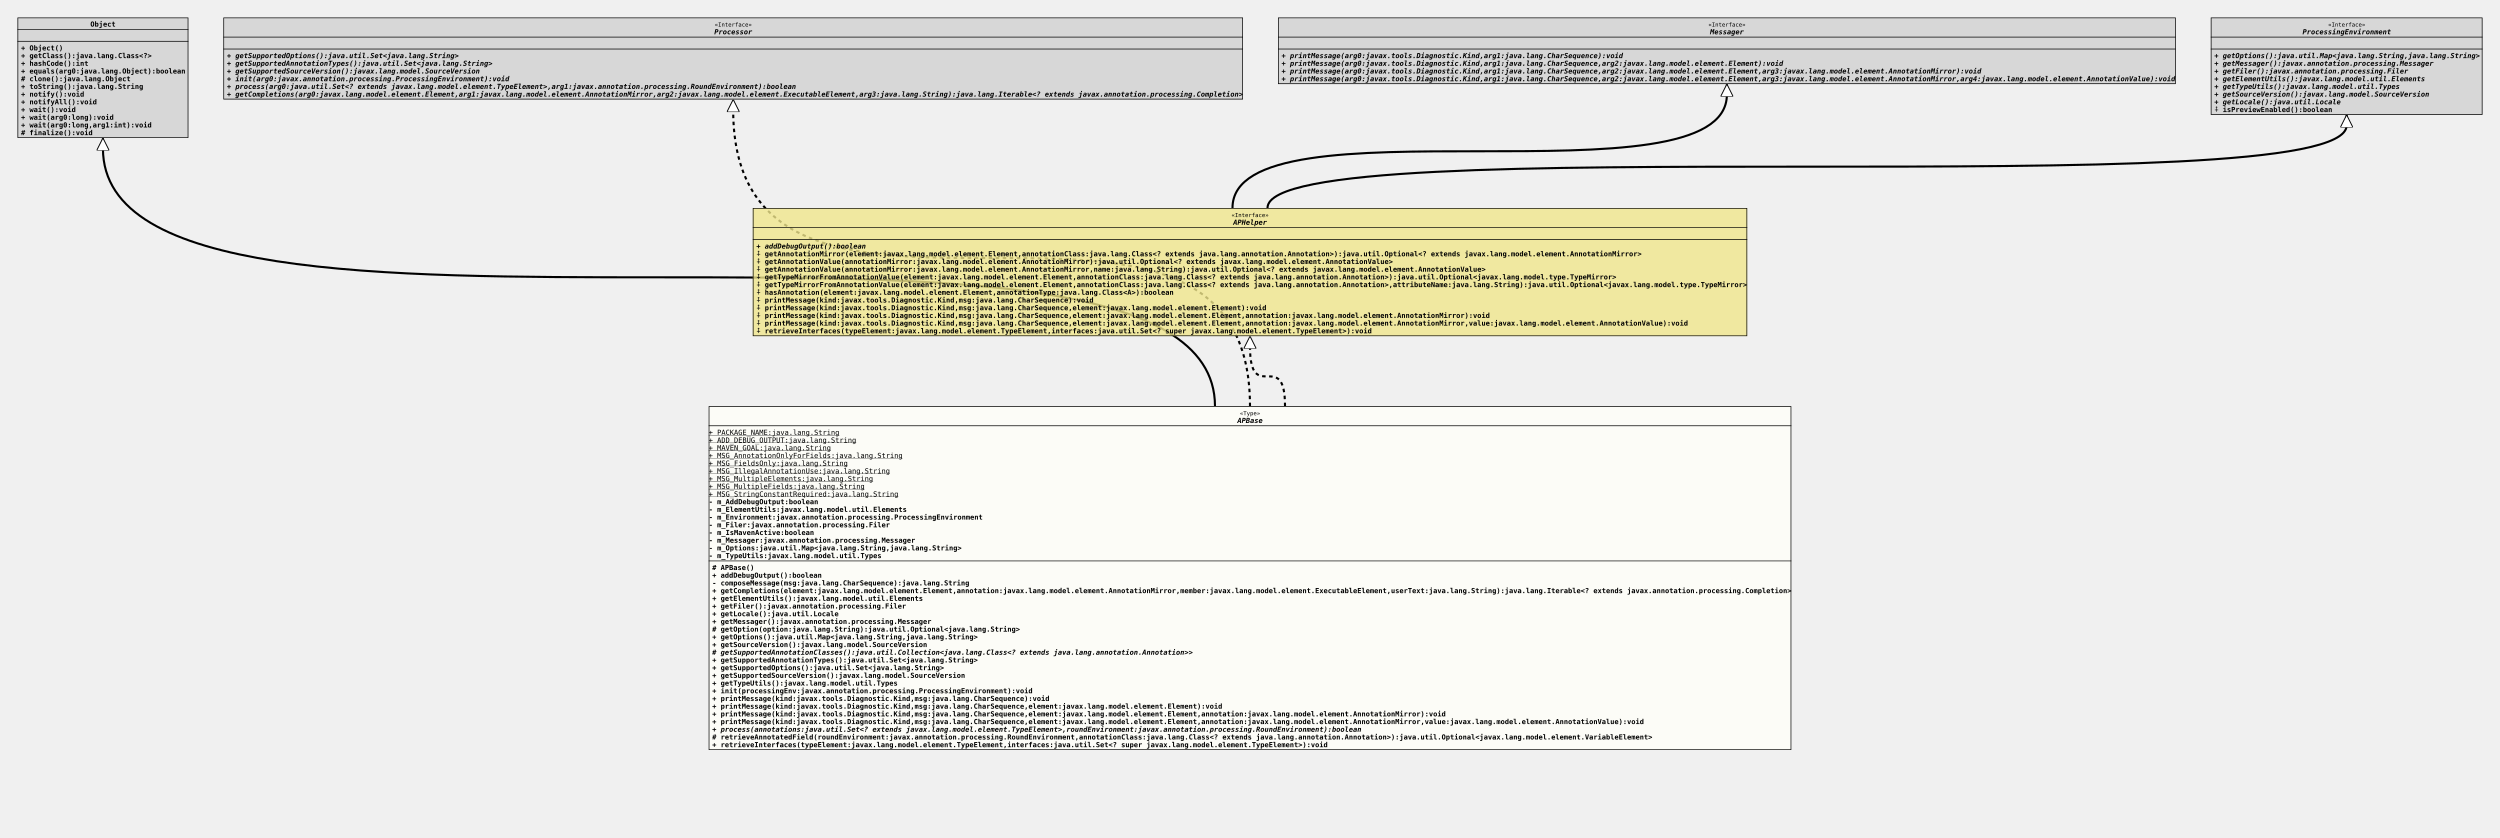
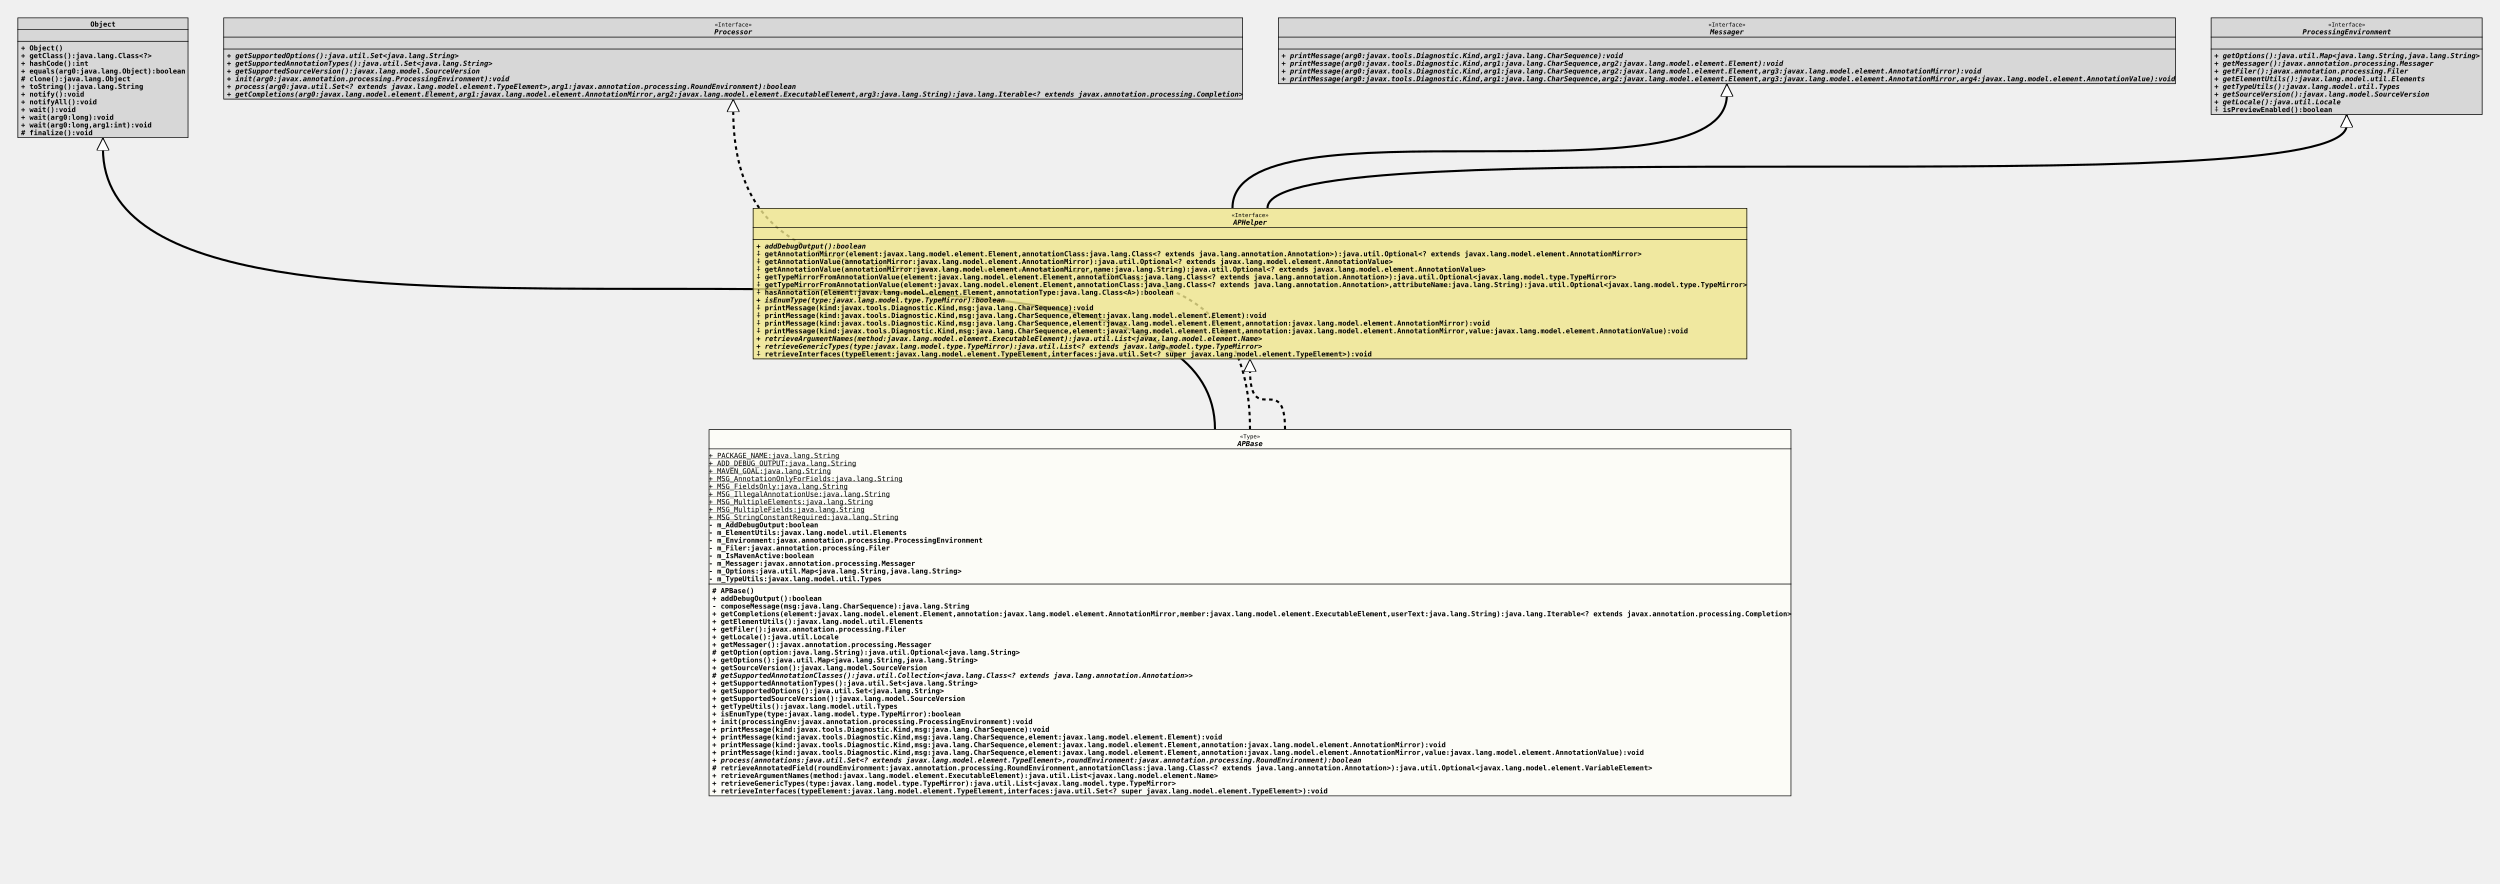
- <svg xmlns="http://www.w3.org/2000/svg" xmlns:xlink="http://www.w3.org/1999/xlink" version="1.1" baseProfile="full" width="3570.000" height="1196.000">
+ <svg xmlns="http://www.w3.org/2000/svg" xmlns:xlink="http://www.w3.org/1999/xlink" version="1.1" baseProfile="full" width="3570.000" height="1262.000">
  <defs>
    <style>
            line
            {
              stroke: black;
            }
            line.separator
            {
              stroke:       black;
              stroke-width: 1;
            }
            marker
            {
              fill: white;
            }
            path
            {
              fill:   white;
              stroke: black;
            }
            path.implementation
            {
              fill:             none;
              stroke-dasharray: 5,5;
              stroke-width:     3;
            }
            path.inheritance
            {
              fill:         none;
              stroke-width: 3;
            }
            rect
            {
              fill:         none;
              stroke:       black;
              stroke-width: 2;
            }
            rect.externalClass
            {
              fill:         #D0D0D0;
              fill-opacity: 0.8;
            }
            rect.focusClass
            {
              fill:         #FFFFF9;
              fill-opacity: 0.8;
            }
            rect.otherClass
            {
              fill:         #F0E68C;
              fill-opacity: 0.8;
            }
            rect.template
            {
              fill:             #FFFFFF;
              fill-opacity:     1.0;
              stroke-dasharray: 3,3;
            }
            text
            {
              font-family: monospace;
              font-size:   10px;
              font-weight: bold;
            }
            text.abstract
            {
              font-style: italic;
            }
            text.final
            {
              text-decoration: underline;
            }
            text.static
            {
              font-weight: normal;
            }
            text.stereotype
            {
              font-size:   8px;
              font-weight: normal;
            }
            </style>
    <marker id="inheritance" viewBox="0,0,40,40" markerUnits="strokeWidth" refX="40" refY="20" markerWidth="6" markerHeight="6" orient="auto">
      <path d="M40,20 l-40,-20 v40 Z" fill="#ffffff" stroke="#000000" stroke-width="3" />
    </marker>
    <marker id="implementation" viewBox="0,0,40,40" markerUnits="strokeWidth" refX="40" refY="20" markerWidth="6" markerHeight="6" orient="auto">
      <path d="M40,20 l-40,-20 v40 Z" fill="#ffffff" stroke="#000000" stroke-width="3" />
    </marker>
    <clipPath id="ID000001">
-       <rect class="focusClass" height="491.000" width="1546.000" x="0.000" y="0.000" />
+       <rect class="focusClass" height="524.000" width="1546.000" x="0.000" y="0.000" />
    </clipPath>
    <symbol id="org.tquadrat.foundation.ap.APBase">
      <g>
        <g class="focusClass" clip-path="url(#ID000001)">
-           <rect x="0.000" y="0.000" width="1546.000" height="491.000" class="focusClass" />
+           <rect x="0.000" y="0.000" width="1546.000" height="524.000" class="focusClass" />
          <line x1="0.000" y1="28.000" x2="1546.000" y2="28.000" class="separator" />
          <text x="758.600" y="13.000" class="stereotype">«Type»</text>
          <text x="755.000" y="24.000" class="abstract">APBase</text>
          <line x1="0.000" y1="221.000" x2="1546.000" y2="221.000" class="separator" />
          <text y="41.000" class="static final">+ PACKAGE_NAME:java.lang.String</text>
          <text y="52.000" class="static final">+ ADD_DEBUG_OUTPUT:java.lang.String</text>
          <text y="63.000" class="static final">+ MAVEN_GOAL:java.lang.String</text>
          <text y="74.000" class="static final">+ MSG_AnnotationOnlyForFields:java.lang.String</text>
          <text y="85.000" class="static final">+ MSG_FieldsOnly:java.lang.String</text>
          <text y="96.000" class="static final">+ MSG_IllegalAnnotationUse:java.lang.String</text>
          <text y="107.000" class="static final">+ MSG_MultipleElements:java.lang.String</text>
          <text y="118.000" class="static final">+ MSG_MultipleFields:java.lang.String</text>
          <text y="129.000" class="static final">+ MSG_StringConstantRequired:java.lang.String</text>
          <text y="140.000">- m_AddDebugOutput:boolean</text>
          <text y="151.000">- m_ElementUtils:javax.lang.model.util.Elements</text>
          <text y="162.000">- m_Environment:javax.annotation.processing.ProcessingEnvironment</text>
          <text y="173.000">- m_Filer:javax.annotation.processing.Filer</text>
          <text y="184.000">- m_IsMavenActive:boolean</text>
          <text y="195.000">- m_Messager:javax.annotation.processing.Messager</text>
          <text y="206.000">- m_Options:java.util.Map&lt;java.lang.String,java.lang.String&gt;</text>
          <text y="217.000">- m_TypeUtils:javax.lang.model.util.Types</text>
          <text x="5.000" y="234.000"># APBase()</text>
          <text x="5.000" y="245.000">+ addDebugOutput():boolean</text>
          <text x="5.000" y="256.000">- composeMessage(msg:java.lang.CharSequence):java.lang.String</text>
          <text x="5.000" y="267.000">+ getCompletions(element:javax.lang.model.element.Element,annotation:javax.lang.model.element.AnnotationMirror,member:javax.lang.model.element.ExecutableElement,userText:java.lang.String):java.lang.Iterable&lt;? extends javax.annotation.processing.Completion&gt;</text>
          <text x="5.000" y="278.000">+ getElementUtils():javax.lang.model.util.Elements</text>
          <text x="5.000" y="289.000">+ getFiler():javax.annotation.processing.Filer</text>
          <text x="5.000" y="300.000">+ getLocale():java.util.Locale</text>
          <text x="5.000" y="311.000">+ getMessager():javax.annotation.processing.Messager</text>
          <text x="5.000" y="322.000"># getOption(option:java.lang.String):java.util.Optional&lt;java.lang.String&gt;</text>
          <text x="5.000" y="333.000">+ getOptions():java.util.Map&lt;java.lang.String,java.lang.String&gt;</text>
          <text x="5.000" y="344.000">+ getSourceVersion():javax.lang.model.SourceVersion</text>
          <text x="5.000" y="355.000" class="abstract"># getSupportedAnnotationClasses():java.util.Collection&lt;java.lang.Class&lt;? extends java.lang.annotation.Annotation&gt;&gt;</text>
          <text x="5.000" y="366.000">+ getSupportedAnnotationTypes():java.util.Set&lt;java.lang.String&gt;</text>
          <text x="5.000" y="377.000">+ getSupportedOptions():java.util.Set&lt;java.lang.String&gt;</text>
          <text x="5.000" y="388.000">+ getSupportedSourceVersion():javax.lang.model.SourceVersion</text>
          <text x="5.000" y="399.000">+ getTypeUtils():javax.lang.model.util.Types</text>
-           <text x="5.000" y="410.000">+ init(processingEnv:javax.annotation.processing.ProcessingEnvironment):void</text>
-           <text x="5.000" y="421.000">+ printMessage(kind:javax.tools.Diagnostic.Kind,msg:java.lang.CharSequence):void</text>
-           <text x="5.000" y="432.000">+ printMessage(kind:javax.tools.Diagnostic.Kind,msg:java.lang.CharSequence,element:javax.lang.model.element.Element):void</text>
-           <text x="5.000" y="443.000">+ printMessage(kind:javax.tools.Diagnostic.Kind,msg:java.lang.CharSequence,element:javax.lang.model.element.Element,annotation:javax.lang.model.element.AnnotationMirror):void</text>
-           <text x="5.000" y="454.000">+ printMessage(kind:javax.tools.Diagnostic.Kind,msg:java.lang.CharSequence,element:javax.lang.model.element.Element,annotation:javax.lang.model.element.AnnotationMirror,value:javax.lang.model.element.AnnotationValue):void</text>
-           <text x="5.000" y="465.000" class="abstract">+ process(annotations:java.util.Set&lt;? extends javax.lang.model.element.TypeElement&gt;,roundEnvironment:javax.annotation.processing.RoundEnvironment):boolean</text>
-           <text x="5.000" y="476.000"># retrieveAnnotatedField(roundEnvironment:javax.annotation.processing.RoundEnvironment,annotationClass:java.lang.Class&lt;? extends java.lang.annotation.Annotation&gt;):java.util.Optional&lt;javax.lang.model.element.VariableElement&gt;</text>
-           <text x="5.000" y="487.000">+ retrieveInterfaces(typeElement:javax.lang.model.element.TypeElement,interfaces:java.util.Set&lt;? super javax.lang.model.element.TypeElement&gt;):void</text>
+           <text x="5.000" y="410.000">+ isEnumType(type:javax.lang.model.type.TypeMirror):boolean</text>
+           <text x="5.000" y="421.000">+ init(processingEnv:javax.annotation.processing.ProcessingEnvironment):void</text>
+           <text x="5.000" y="432.000">+ printMessage(kind:javax.tools.Diagnostic.Kind,msg:java.lang.CharSequence):void</text>
+           <text x="5.000" y="443.000">+ printMessage(kind:javax.tools.Diagnostic.Kind,msg:java.lang.CharSequence,element:javax.lang.model.element.Element):void</text>
+           <text x="5.000" y="454.000">+ printMessage(kind:javax.tools.Diagnostic.Kind,msg:java.lang.CharSequence,element:javax.lang.model.element.Element,annotation:javax.lang.model.element.AnnotationMirror):void</text>
+           <text x="5.000" y="465.000">+ printMessage(kind:javax.tools.Diagnostic.Kind,msg:java.lang.CharSequence,element:javax.lang.model.element.Element,annotation:javax.lang.model.element.AnnotationMirror,value:javax.lang.model.element.AnnotationValue):void</text>
+           <text x="5.000" y="476.000" class="abstract">+ process(annotations:java.util.Set&lt;? extends javax.lang.model.element.TypeElement&gt;,roundEnvironment:javax.annotation.processing.RoundEnvironment):boolean</text>
+           <text x="5.000" y="487.000"># retrieveAnnotatedField(roundEnvironment:javax.annotation.processing.RoundEnvironment,annotationClass:java.lang.Class&lt;? extends java.lang.annotation.Annotation&gt;):java.util.Optional&lt;javax.lang.model.element.VariableElement&gt;</text>
+           <text x="5.000" y="498.000">+ retrieveArgumentNames(method:javax.lang.model.element.ExecutableElement):java.util.List&lt;javax.lang.model.element.Name&gt;</text>
+           <text x="5.000" y="509.000">+ retrieveGenericTypes(type:javax.lang.model.type.TypeMirror):java.util.List&lt;javax.lang.model.type.TypeMirror&gt;</text>
+           <text x="5.000" y="520.000">+ retrieveInterfaces(typeElement:javax.lang.model.element.TypeElement,interfaces:java.util.Set&lt;? super javax.lang.model.element.TypeElement&gt;):void</text>
        </g>
      </g>
    </symbol>
    <clipPath id="ID000002">
      <rect class="externalClass" height="172.000" width="244.000" x="0.000" y="0.000" />
    </clipPath>
    <symbol id="java.lang.Object">
      <g>
        <g clip-path="url(#ID000002)">
          <rect x="0.000" y="0.000" width="244.000" height="172.000" class="externalClass" />
          <line x1="0.000" y1="17.000" x2="244.000" y2="17.000" class="separator" />
          <text x="104.000" y="13.000">Object</text>
          <line x1="0.000" y1="34.000" x2="244.000" y2="34.000" class="separator" />
          <text x="5.000" y="30.000" />
          <text x="5.000" y="47.000">+ Object()</text>
          <text x="5.000" y="58.000">+ getClass():java.lang.Class&lt;?&gt;</text>
          <text x="5.000" y="69.000">+ hashCode():int</text>
          <text x="5.000" y="80.000">+ equals(arg0:java.lang.Object):boolean</text>
          <text x="5.000" y="91.000"># clone():java.lang.Object</text>
          <text x="5.000" y="102.000">+ toString():java.lang.String</text>
          <text x="5.000" y="113.000">+ notify():void</text>
          <text x="5.000" y="124.000">+ notifyAll():void</text>
          <text x="5.000" y="135.000">+ wait():void</text>
          <text x="5.000" y="146.000">+ wait(arg0:long):void</text>
          <text x="5.000" y="157.000">+ wait(arg0:long,arg1:int):void</text>
          <text x="5.000" y="168.000"># finalize():void</text>
        </g>
      </g>
    </symbol>
    <clipPath id="ID000003">
      <rect class="externalClass" height="117.000" width="1456.000" x="0.000" y="0.000" />
    </clipPath>
    <symbol id="javax.annotation.processing.Processor">
      <g>
        <g clip-path="url(#ID000003)">
          <rect x="0.000" y="0.000" width="1456.000" height="117.000" class="externalClass" />
          <line x1="0.000" y1="28.000" x2="1456.000" y2="28.000" class="separator" />
          <text x="701.600" y="13.000" class="stereotype">«Interface»</text>
          <text x="701.000" y="24.000" class="abstract">Processor</text>
          <line x1="0.000" y1="45.000" x2="1456.000" y2="45.000" class="separator" />
          <text x="5.000" y="41.000" />
          <text x="5.000" y="58.000" class="abstract">+ getSupportedOptions():java.util.Set&lt;java.lang.String&gt;</text>
          <text x="5.000" y="69.000" class="abstract">+ getSupportedAnnotationTypes():java.util.Set&lt;java.lang.String&gt;</text>
          <text x="5.000" y="80.000" class="abstract">+ getSupportedSourceVersion():javax.lang.model.SourceVersion</text>
          <text x="5.000" y="91.000" class="abstract">+ init(arg0:javax.annotation.processing.ProcessingEnvironment):void</text>
          <text x="5.000" y="102.000" class="abstract">+ process(arg0:java.util.Set&lt;? extends javax.lang.model.element.TypeElement&gt;,arg1:javax.annotation.processing.RoundEnvironment):boolean</text>
          <text x="5.000" y="113.000" class="abstract">+ getCompletions(arg0:javax.lang.model.element.Element,arg1:javax.lang.model.element.AnnotationMirror,arg2:javax.lang.model.element.ExecutableElement,arg3:java.lang.String):java.lang.Iterable&lt;? extends javax.annotation.processing.Completion&gt;</text>
        </g>
      </g>
    </symbol>
    <clipPath id="ID000004">
-       <rect class="otherClass" height="183.000" width="1420.000" x="0.000" y="0.000" />
+       <rect class="otherClass" height="216.000" width="1420.000" x="0.000" y="0.000" />
    </clipPath>
    <symbol id="org.tquadrat.foundation.ap.APHelper">
      <g>
        <g clip-path="url(#ID000004)">
-           <rect x="0.000" y="0.000" width="1420.000" height="183.000" class="otherClass" />
+           <rect x="0.000" y="0.000" width="1420.000" height="216.000" class="otherClass" />
          <line x1="0.000" y1="28.000" x2="1420.000" y2="28.000" class="separator" />
          <text x="683.600" y="13.000" class="stereotype">«Interface»</text>
          <text x="686.000" y="24.000" class="abstract">APHelper</text>
          <line x1="0.000" y1="45.000" x2="1420.000" y2="45.000" class="separator" />
          <text x="5.000" y="41.000" />
          <text x="5.000" y="58.000" class="abstract">+ addDebugOutput():boolean</text>
          <text x="5.000" y="69.000">⨢ getAnnotationMirror(element:javax.lang.model.element.Element,annotationClass:java.lang.Class&lt;? extends java.lang.annotation.Annotation&gt;):java.util.Optional&lt;? extends javax.lang.model.element.AnnotationMirror&gt;</text>
          <text x="5.000" y="80.000">⨢ getAnnotationValue(annotationMirror:javax.lang.model.element.AnnotationMirror):java.util.Optional&lt;? extends javax.lang.model.element.AnnotationValue&gt;</text>
          <text x="5.000" y="91.000">⨢ getAnnotationValue(annotationMirror:javax.lang.model.element.AnnotationMirror,name:java.lang.String):java.util.Optional&lt;? extends javax.lang.model.element.AnnotationValue&gt;</text>
          <text x="5.000" y="102.000">⨢ getTypeMirrorFromAnnotationValue(element:javax.lang.model.element.Element,annotationClass:java.lang.Class&lt;? extends java.lang.annotation.Annotation&gt;):java.util.Optional&lt;javax.lang.model.type.TypeMirror&gt;</text>
          <text x="5.000" y="113.000">⨢ getTypeMirrorFromAnnotationValue(element:javax.lang.model.element.Element,annotationClass:java.lang.Class&lt;? extends java.lang.annotation.Annotation&gt;,attributeName:java.lang.String):java.util.Optional&lt;javax.lang.model.type.TypeMirror&gt;</text>
          <text x="5.000" y="124.000">⨢ hasAnnotation(element:javax.lang.model.element.Element,annotationType:java.lang.Class&lt;A&gt;):boolean</text>
-           <text x="5.000" y="135.000">⨢ printMessage(kind:javax.tools.Diagnostic.Kind,msg:java.lang.CharSequence):void</text>
-           <text x="5.000" y="146.000">⨢ printMessage(kind:javax.tools.Diagnostic.Kind,msg:java.lang.CharSequence,element:javax.lang.model.element.Element):void</text>
-           <text x="5.000" y="157.000">⨢ printMessage(kind:javax.tools.Diagnostic.Kind,msg:java.lang.CharSequence,element:javax.lang.model.element.Element,annotation:javax.lang.model.element.AnnotationMirror):void</text>
-           <text x="5.000" y="168.000">⨢ printMessage(kind:javax.tools.Diagnostic.Kind,msg:java.lang.CharSequence,element:javax.lang.model.element.Element,annotation:javax.lang.model.element.AnnotationMirror,value:javax.lang.model.element.AnnotationValue):void</text>
-           <text x="5.000" y="179.000">⨢ retrieveInterfaces(typeElement:javax.lang.model.element.TypeElement,interfaces:java.util.Set&lt;? super javax.lang.model.element.TypeElement&gt;):void</text>
+           <text x="5.000" y="135.000" class="abstract">+ isEnumType(type:javax.lang.model.type.TypeMirror):boolean</text>
+           <text x="5.000" y="146.000">⨢ printMessage(kind:javax.tools.Diagnostic.Kind,msg:java.lang.CharSequence):void</text>
+           <text x="5.000" y="157.000">⨢ printMessage(kind:javax.tools.Diagnostic.Kind,msg:java.lang.CharSequence,element:javax.lang.model.element.Element):void</text>
+           <text x="5.000" y="168.000">⨢ printMessage(kind:javax.tools.Diagnostic.Kind,msg:java.lang.CharSequence,element:javax.lang.model.element.Element,annotation:javax.lang.model.element.AnnotationMirror):void</text>
+           <text x="5.000" y="179.000">⨢ printMessage(kind:javax.tools.Diagnostic.Kind,msg:java.lang.CharSequence,element:javax.lang.model.element.Element,annotation:javax.lang.model.element.AnnotationMirror,value:javax.lang.model.element.AnnotationValue):void</text>
+           <text x="5.000" y="190.000" class="abstract">+ retrieveArgumentNames(method:javax.lang.model.element.ExecutableElement):java.util.List&lt;javax.lang.model.element.Name&gt;</text>
+           <text x="5.000" y="201.000" class="abstract">+ retrieveGenericTypes(type:javax.lang.model.type.TypeMirror):java.util.List&lt;? extends javax.lang.model.type.TypeMirror&gt;</text>
+           <text x="5.000" y="212.000">⨢ retrieveInterfaces(typeElement:javax.lang.model.element.TypeElement,interfaces:java.util.Set&lt;? super javax.lang.model.element.TypeElement&gt;):void</text>
        </g>
      </g>
    </symbol>
    <clipPath id="ID000005">
      <rect class="externalClass" height="95.000" width="1282.000" x="0.000" y="0.000" />
    </clipPath>
    <symbol id="javax.annotation.processing.Messager">
      <g>
        <g clip-path="url(#ID000005)">
          <rect x="0.000" y="0.000" width="1282.000" height="95.000" class="externalClass" />
          <line x1="0.000" y1="28.000" x2="1282.000" y2="28.000" class="separator" />
          <text x="614.600" y="13.000" class="stereotype">«Interface»</text>
          <text x="617.000" y="24.000" class="abstract">Messager</text>
          <line x1="0.000" y1="45.000" x2="1282.000" y2="45.000" class="separator" />
          <text x="5.000" y="41.000" />
          <text x="5.000" y="58.000" class="abstract">+ printMessage(arg0:javax.tools.Diagnostic.Kind,arg1:java.lang.CharSequence):void</text>
          <text x="5.000" y="69.000" class="abstract">+ printMessage(arg0:javax.tools.Diagnostic.Kind,arg1:java.lang.CharSequence,arg2:javax.lang.model.element.Element):void</text>
          <text x="5.000" y="80.000" class="abstract">+ printMessage(arg0:javax.tools.Diagnostic.Kind,arg1:java.lang.CharSequence,arg2:javax.lang.model.element.Element,arg3:javax.lang.model.element.AnnotationMirror):void</text>
          <text x="5.000" y="91.000" class="abstract">+ printMessage(arg0:javax.tools.Diagnostic.Kind,arg1:java.lang.CharSequence,arg2:javax.lang.model.element.Element,arg3:javax.lang.model.element.AnnotationMirror,arg4:javax.lang.model.element.AnnotationValue):void</text>
        </g>
      </g>
    </symbol>
    <clipPath id="ID000006">
      <rect class="externalClass" height="139.000" width="388.000" x="0.000" y="0.000" />
    </clipPath>
    <symbol id="javax.annotation.processing.ProcessingEnvironment">
      <g>
        <g clip-path="url(#ID000006)">
          <rect x="0.000" y="0.000" width="388.000" height="139.000" class="externalClass" />
          <line x1="0.000" y1="28.000" x2="388.000" y2="28.000" class="separator" />
          <text x="167.600" y="13.000" class="stereotype">«Interface»</text>
          <text x="131.000" y="24.000" class="abstract">ProcessingEnvironment</text>
          <line x1="0.000" y1="45.000" x2="388.000" y2="45.000" class="separator" />
          <text x="5.000" y="41.000" />
          <text x="5.000" y="58.000" class="abstract">+ getOptions():java.util.Map&lt;java.lang.String,java.lang.String&gt;</text>
          <text x="5.000" y="69.000" class="abstract">+ getMessager():javax.annotation.processing.Messager</text>
          <text x="5.000" y="80.000" class="abstract">+ getFiler():javax.annotation.processing.Filer</text>
          <text x="5.000" y="91.000" class="abstract">+ getElementUtils():javax.lang.model.util.Elements</text>
          <text x="5.000" y="102.000" class="abstract">+ getTypeUtils():javax.lang.model.util.Types</text>
          <text x="5.000" y="113.000" class="abstract">+ getSourceVersion():javax.lang.model.SourceVersion</text>
          <text x="5.000" y="124.000" class="abstract">+ getLocale():java.util.Locale</text>
          <text x="5.000" y="135.000">⨢ isPreviewEnabled():boolean</text>
        </g>
      </g>
    </symbol>
  </defs>
-   <path class="inheritance" d="M1735.000,580.000 c0.000,-368.000,-1588.000,0.000,-1588.000,-368.000 v-15" marker-end="url(#inheritance)" />
-   <path class="implementation" d="M1785.000,580.000 c0.000,-423.000,-738.000,0.000,-738.000,-423.000 v-15" marker-end="url(#implementation)" />
-   <path class="implementation" d="M1835.000,580.000 c0.000,-85.000,-50.000,0.000,-50.000,-85.000 v-15" marker-end="url(#implementation)" />
+   <path class="inheritance" d="M1735.000,613.000 c0.000,-401.000,-1588.000,0.000,-1588.000,-401.000 v-15" marker-end="url(#inheritance)" />
+   <path class="implementation" d="M1785.000,613.000 c0.000,-456.000,-738.000,0.000,-738.000,-456.000 v-15" marker-end="url(#implementation)" />
+   <path class="implementation" d="M1835.000,613.000 c0.000,-85.000,-50.000,0.000,-50.000,-85.000 v-15" marker-end="url(#implementation)" />
  <path class="inheritance" d="M1760.000,297.000 c0.000,-162.000,706.000,0.000,706.000,-162.000 v-15" marker-end="url(#inheritance)" />
  <path class="inheritance" d="M1810.000,297.000 c0.000,-118.000,1541.000,0.000,1541.000,-118.000 v-15" marker-end="url(#inheritance)" />
  <use x="25.000" y="25.000" xlink:href="#java.lang.Object" />
  <use x="319.000" y="25.000" xlink:href="#javax.annotation.processing.Processor" />
  <use x="1825.000" y="25.000" xlink:href="#javax.annotation.processing.Messager" />
  <use x="3157.000" y="25.000" xlink:href="#javax.annotation.processing.ProcessingEnvironment" />
  <use x="1075.000" y="297.000" xlink:href="#org.tquadrat.foundation.ap.APHelper" />
-   <use x="1012.000" y="580.000" xlink:href="#org.tquadrat.foundation.ap.APBase" />
+   <use x="1012.000" y="613.000" xlink:href="#org.tquadrat.foundation.ap.APBase" />
</svg>
